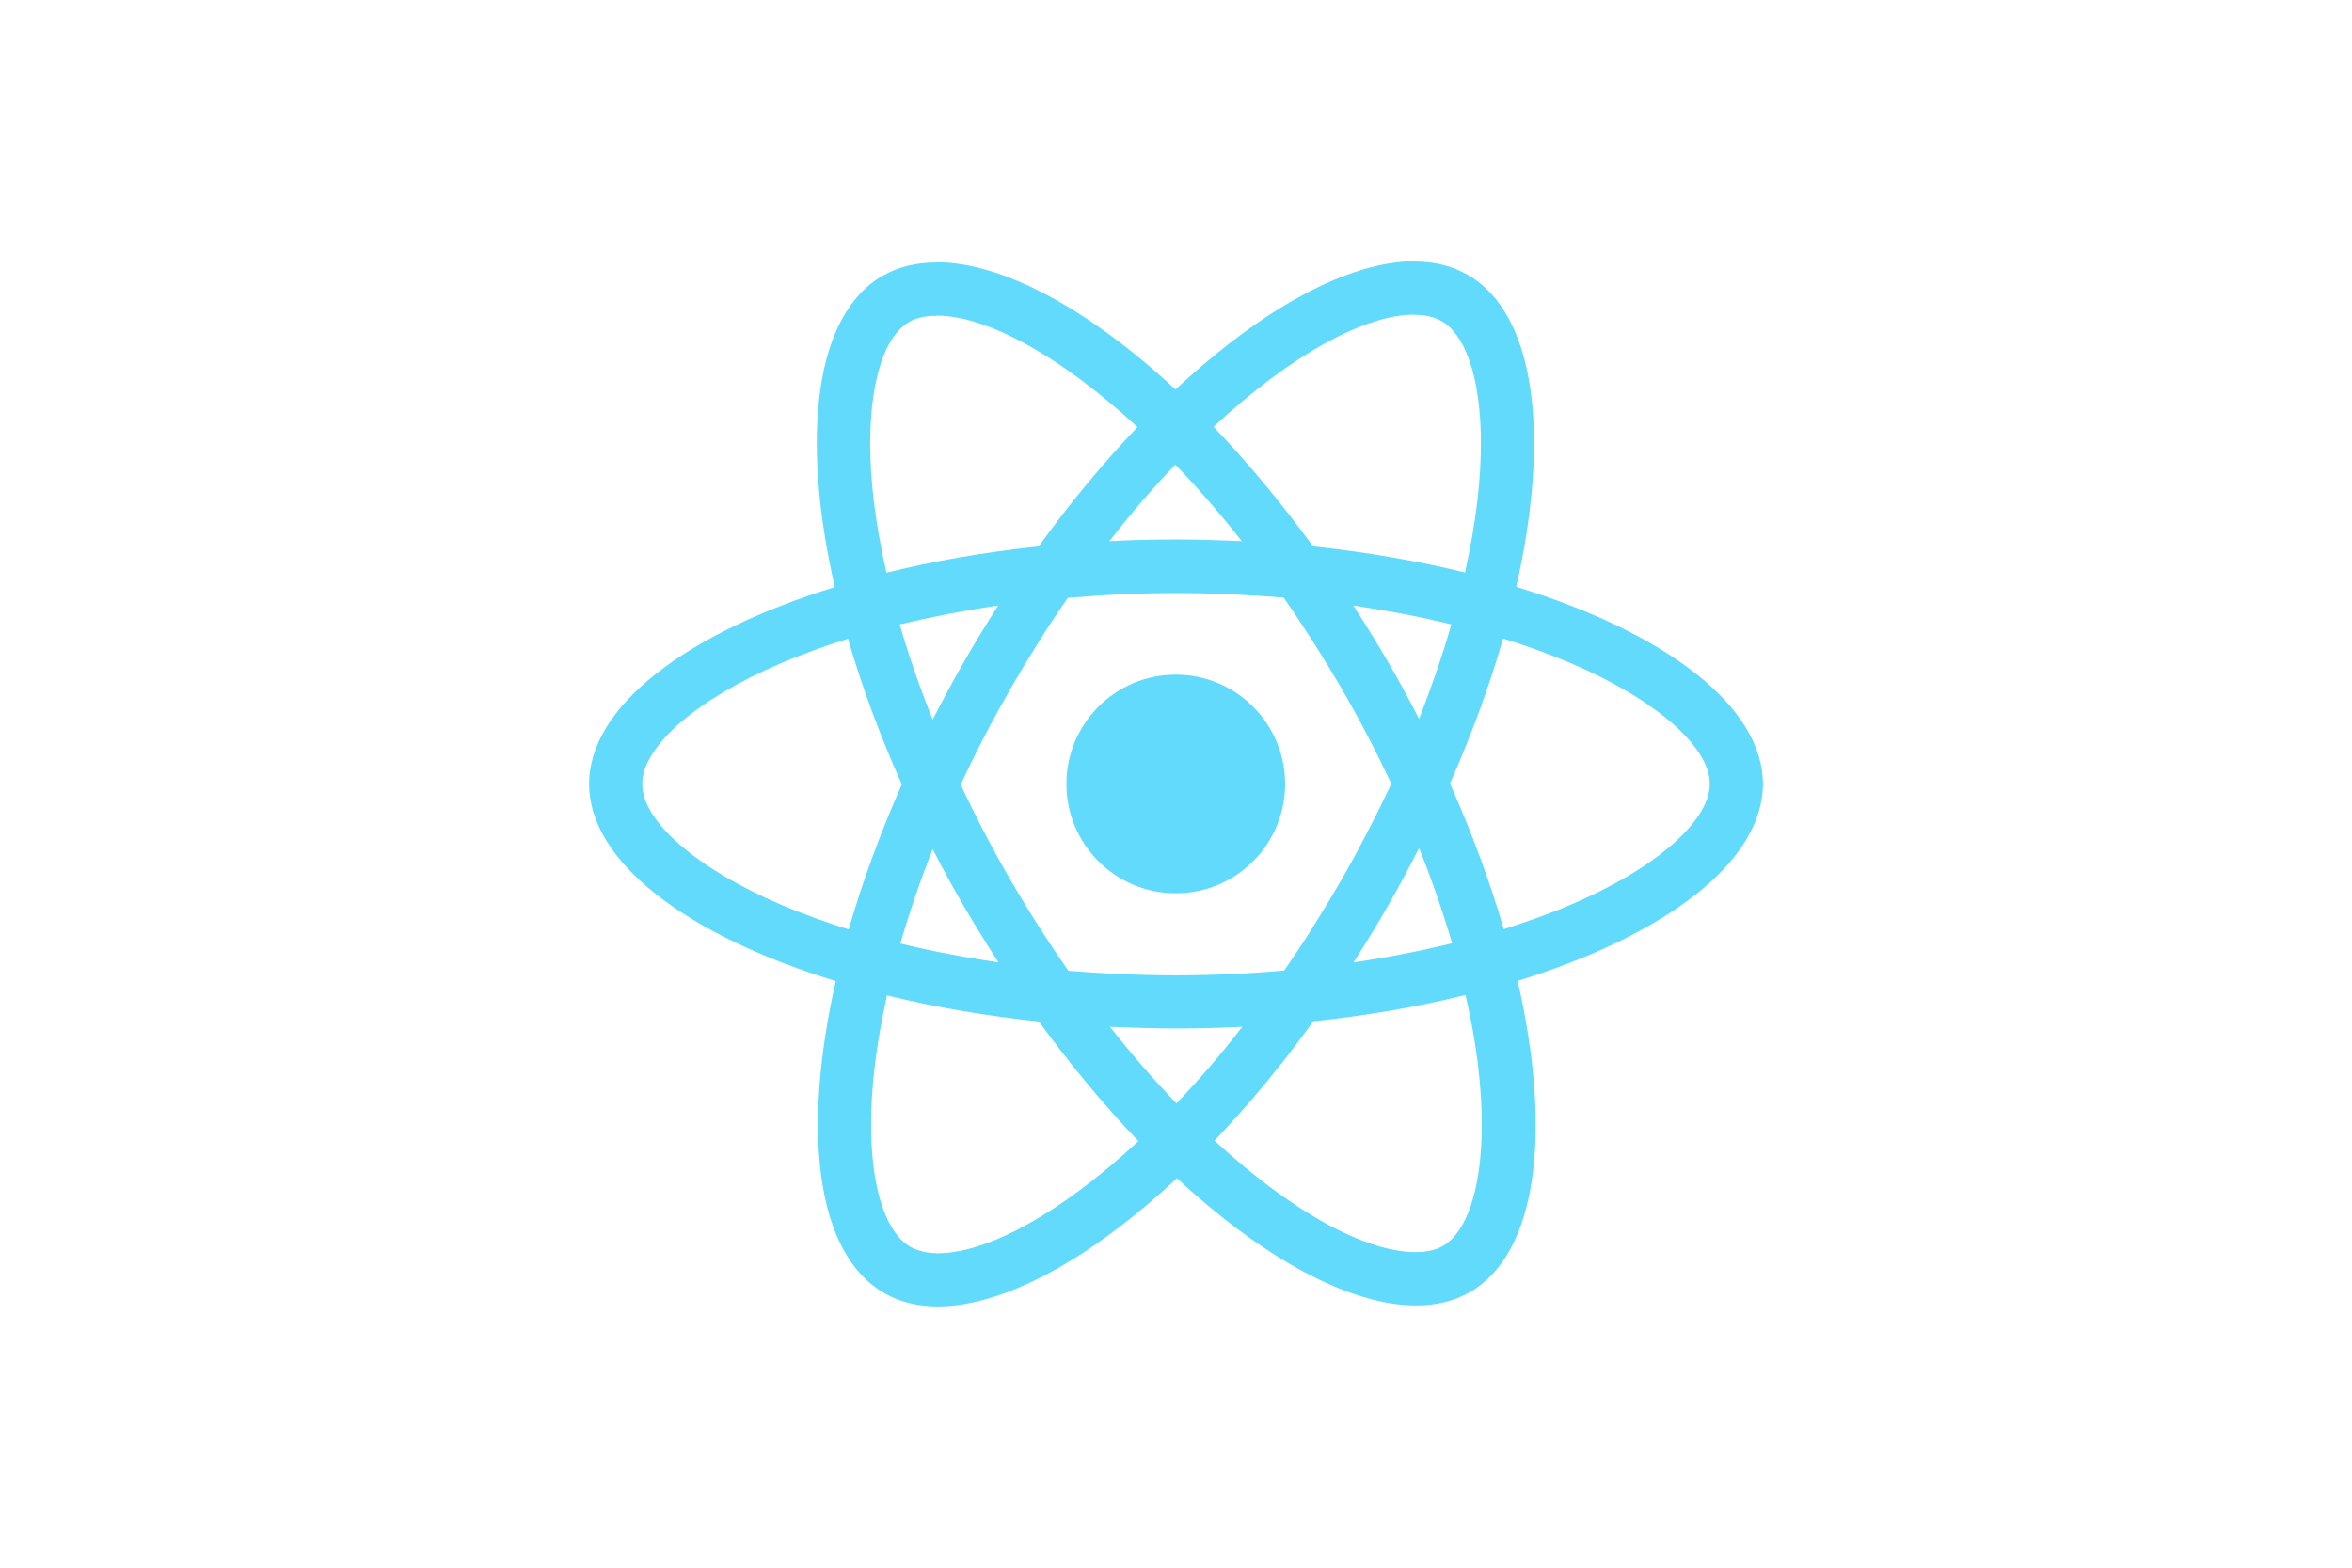
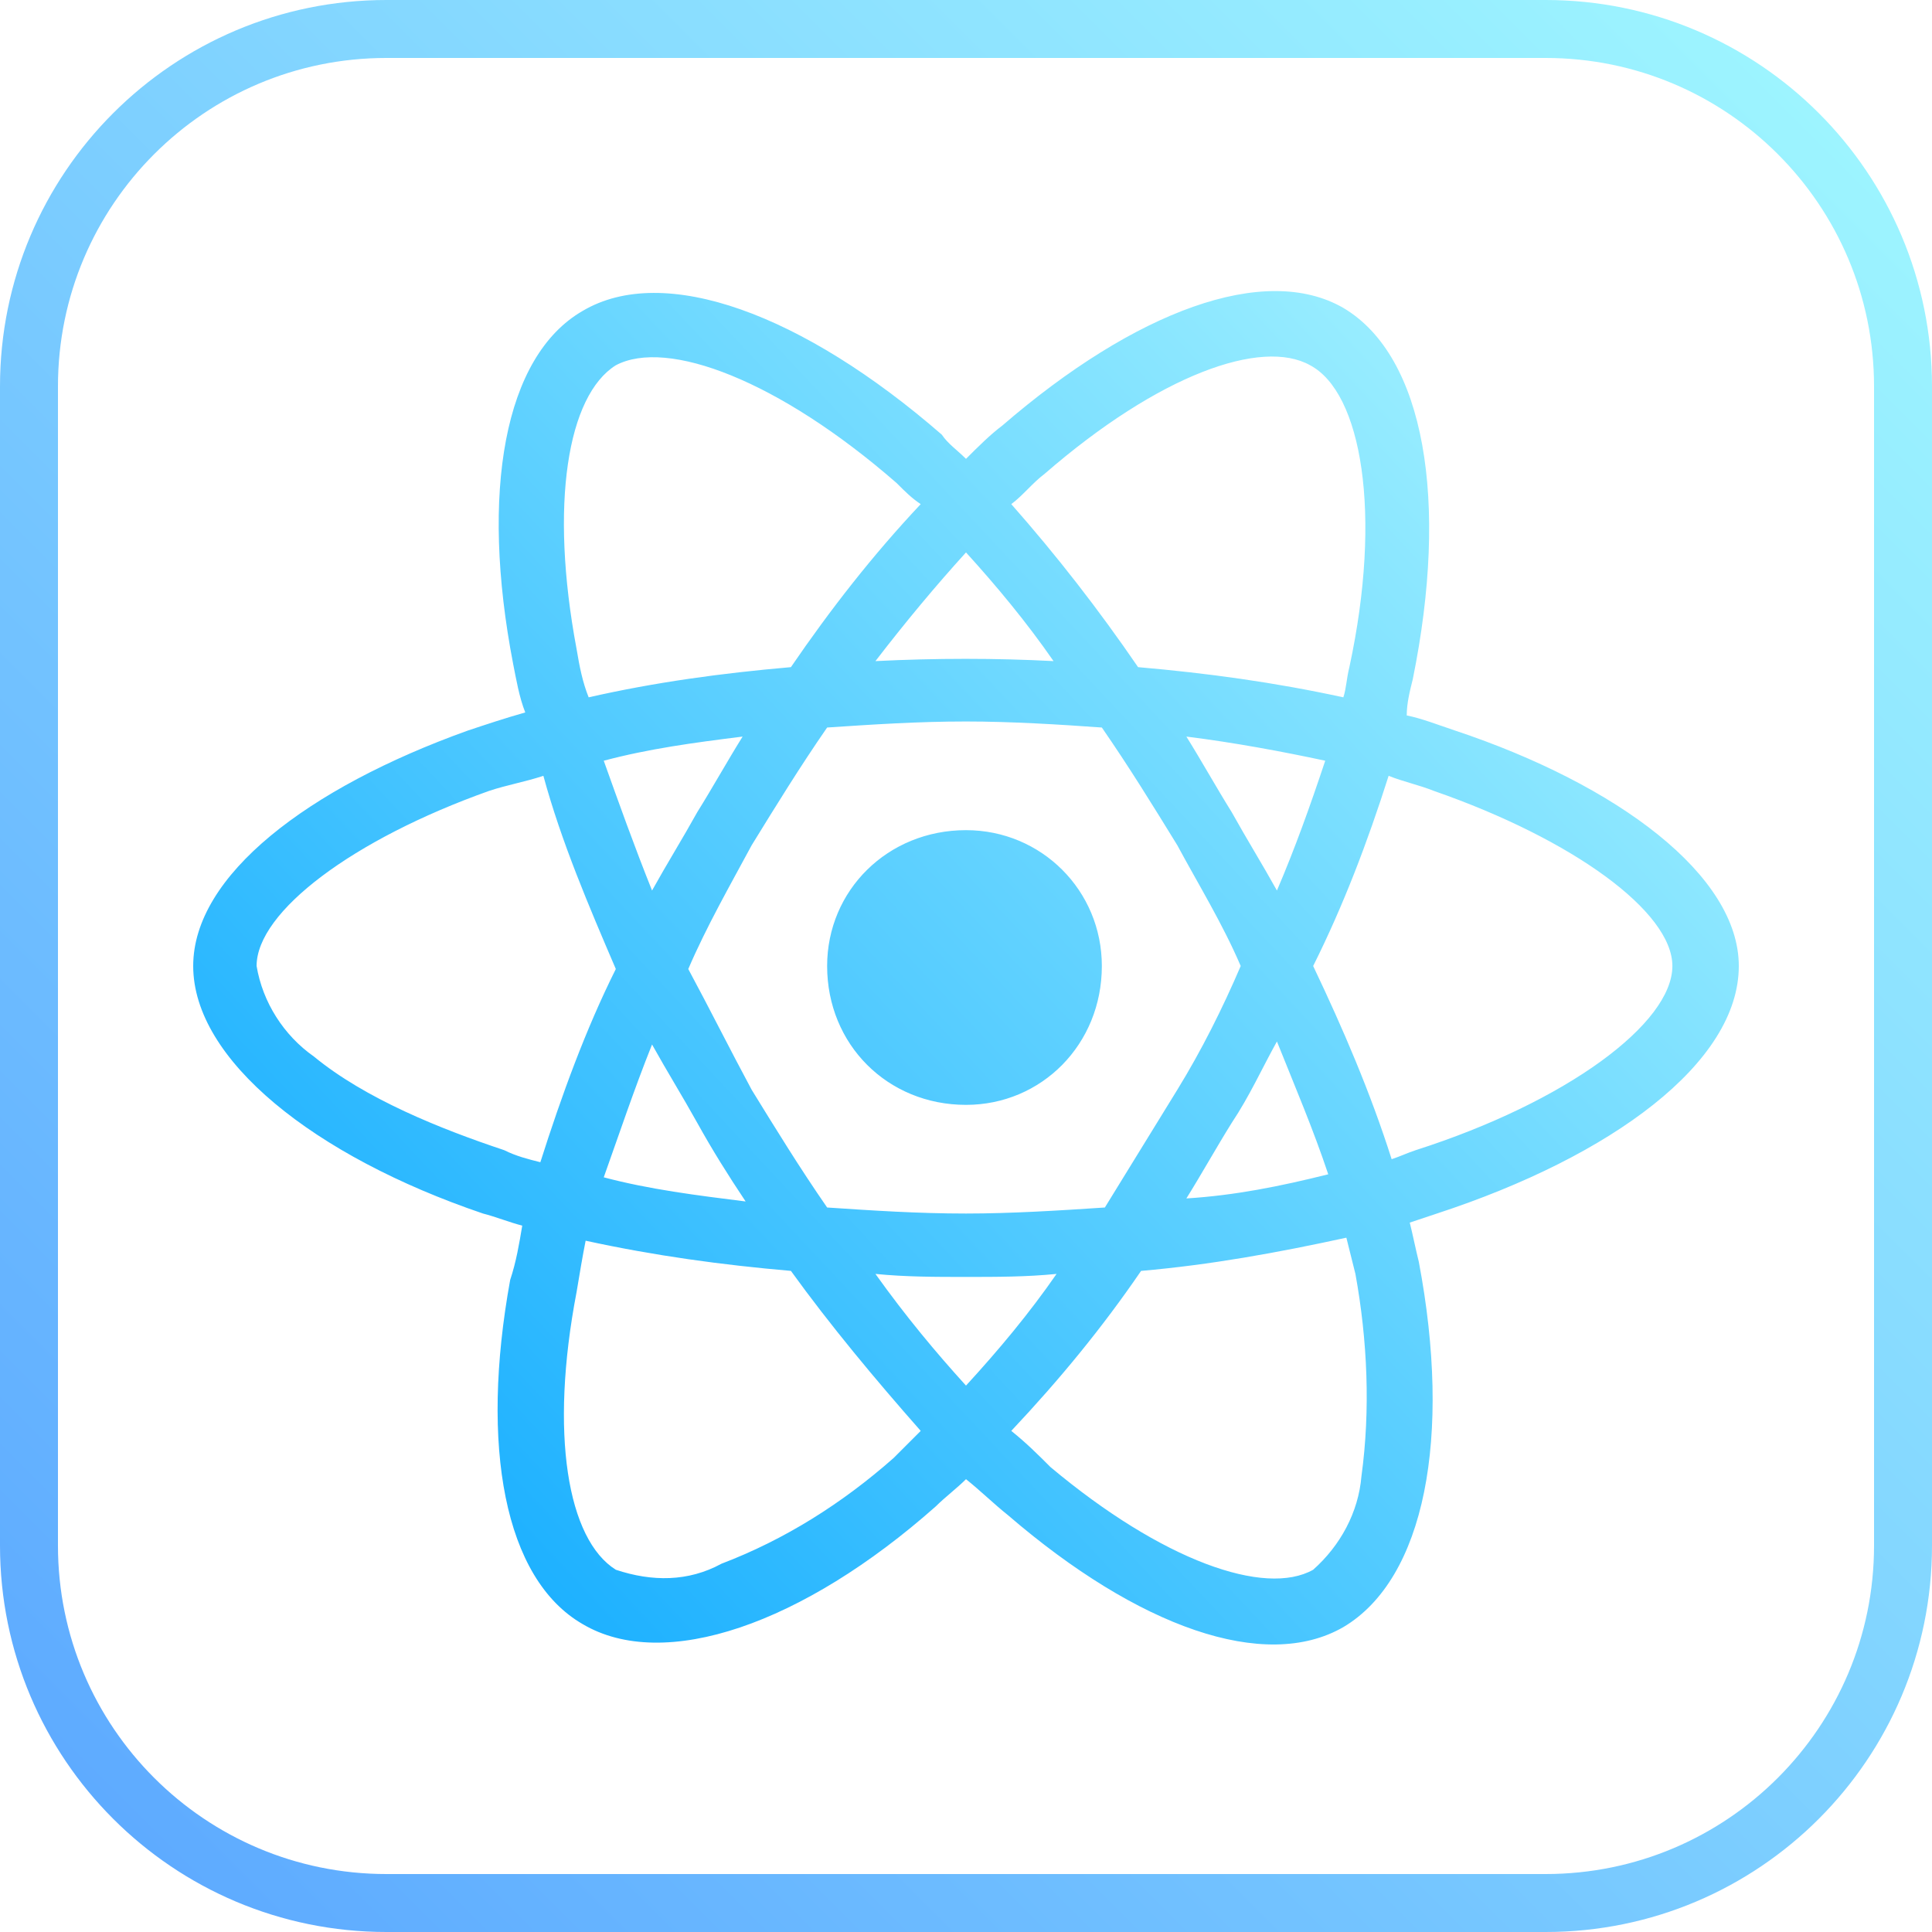
- <svg xmlns="http://www.w3.org/2000/svg" height="800" width="1200" viewBox="-73.59 -109.225 637.78 655.35">
-   <g transform="translate(-175.7 -78)" fill="#61DAFB">
-     <path d="M666.3 296.5c0-32.5-40.7-63.3-103.1-82.4 14.4-63.6 8-114.2-20.2-130.4-6.5-3.8-14.1-5.6-22.4-5.6v22.3c4.6 0 8.3.9 11.4 2.6 13.6 7.8 19.5 37.5 14.9 75.7-1.1 9.4-2.9 19.3-5.1 29.4-19.6-4.8-41-8.5-63.5-10.9-13.5-18.5-27.5-35.3-41.6-50 32.6-30.3 63.2-46.9 84-46.9V78c-27.5 0-63.5 19.6-99.9 53.6-36.4-33.8-72.4-53.2-99.9-53.2v22.3c20.7 0 51.4 16.5 84 46.6-14 14.7-28 31.4-41.3 49.9-22.6 2.4-44 6.1-63.6 11-2.3-10-4-19.7-5.2-29-4.7-38.2 1.1-67.9 14.6-75.8 3-1.8 6.9-2.6 11.5-2.6V78.5c-8.4 0-16 1.8-22.6 5.6-28.1 16.2-34.4 66.7-19.9 130.1-62.2 19.2-102.7 49.9-102.7 82.3 0 32.5 40.7 63.3 103.1 82.4-14.4 63.6-8 114.2 20.2 130.4 6.5 3.8 14.1 5.6 22.5 5.6 27.5 0 63.5-19.6 99.9-53.6 36.4 33.8 72.4 53.2 99.9 53.2 8.4 0 16-1.8 22.6-5.6 28.1-16.2 34.4-66.7 19.9-130.1 62-19.1 102.5-49.9 102.5-82.3zm-130.2-66.7c-3.7 12.9-8.3 26.2-13.5 39.5-4.1-8-8.4-16-13.1-24-4.6-8-9.5-15.8-14.4-23.4 14.2 2.1 27.9 4.7 41 7.9zm-45.8 106.5c-7.8 13.5-15.8 26.3-24.1 38.2-14.9 1.3-30 2-45.2 2-15.1 0-30.2-.7-45-1.9-8.3-11.9-16.4-24.6-24.2-38-7.6-13.1-14.5-26.4-20.8-39.8 6.2-13.4 13.2-26.8 20.7-39.9 7.8-13.5 15.8-26.3 24.1-38.2 14.9-1.3 30-2 45.2-2 15.1 0 30.2.7 45 1.9 8.3 11.9 16.4 24.6 24.2 38 7.6 13.1 14.5 26.4 20.8 39.8-6.3 13.4-13.2 26.8-20.7 39.9zm32.3-13c5.4 13.4 10 26.8 13.8 39.8-13.1 3.2-26.9 5.9-41.2 8 4.9-7.7 9.8-15.6 14.4-23.7 4.6-8 8.9-16.1 13-24.1zM421.2 430c-9.3-9.6-18.6-20.3-27.8-32 9 .4 18.2.7 27.5.7 9.4 0 18.7-.2 27.8-.7-9 11.7-18.3 22.4-27.5 32zm-74.4-58.9c-14.2-2.1-27.9-4.7-41-7.9 3.7-12.9 8.3-26.2 13.5-39.5 4.1 8 8.4 16 13.1 24 4.7 8 9.5 15.8 14.4 23.4zM420.7 163c9.3 9.6 18.6 20.3 27.8 32-9-.4-18.2-.7-27.5-.7-9.4 0-18.7.2-27.8.7 9-11.7 18.3-22.4 27.5-32zm-74 58.9c-4.9 7.7-9.8 15.6-14.4 23.7-4.6 8-8.9 16-13 24-5.4-13.4-10-26.8-13.8-39.8 13.1-3.1 26.9-5.8 41.2-7.9zm-90.5 125.2c-35.4-15.1-58.3-34.9-58.3-50.6 0-15.7 22.9-35.6 58.3-50.6 8.6-3.7 18-7 27.7-10.1 5.7 19.6 13.2 40 22.5 60.9-9.2 20.8-16.6 41.1-22.2 60.6-9.9-3.1-19.3-6.5-28-10.2zM310 490c-13.6-7.8-19.5-37.5-14.9-75.7 1.1-9.4 2.9-19.3 5.1-29.4 19.6 4.8 41 8.5 63.5 10.9 13.5 18.5 27.5 35.3 41.6 50-32.6 30.3-63.2 46.9-84 46.9-4.5-.1-8.3-1-11.3-2.7zm237.2-76.2c4.7 38.2-1.1 67.9-14.6 75.8-3 1.8-6.9 2.6-11.5 2.6-20.7 0-51.4-16.5-84-46.6 14-14.7 28-31.4 41.3-49.9 22.6-2.4 44-6.1 63.6-11 2.3 10.1 4.1 19.8 5.2 29.1zm38.5-66.7c-8.6 3.7-18 7-27.7 10.1-5.7-19.6-13.2-40-22.5-60.9 9.2-20.8 16.6-41.1 22.2-60.6 9.9 3.1 19.3 6.5 28.1 10.2 35.4 15.1 58.3 34.9 58.3 50.6-.1 15.7-23 35.6-58.4 50.6z" />
-     <circle r="45.7" cy="296.5" cx="420.9" />
-   </g>
+ <svg xmlns="http://www.w3.org/2000/svg" width="500" height="500" viewBox="0 0 500 500" fill="none">
+   <rect x="7.5" y="7.5" width="485" height="485" rx="92.5" stroke="url(#paint0_linear)" stroke-width="15" />
+   <path d="M376.562 189.062C371.875 187.5 367.969 185.938 364.062 185.156C364.062 182.031 364.844 178.906 365.625 175.781C375 129.688 368.75 92.188 347.656 79.688C327.344 67.969 293.75 80.469 259.375 110.156C256.25 112.5 253.125 115.625 250 118.75C247.656 116.406 245.312 114.844 243.75 112.5C207.812 81.25 171.875 67.969 150.781 80.469C130.469 92.188 124.219 127.344 132.812 171.875C133.594 175.781 134.375 180.469 135.938 184.375C130.469 185.938 125.781 187.5 121.094 189.062C79.688 203.906 50 226.562 50 250C50 274.219 81.25 299.219 125 314.062C128.125 314.844 132.031 316.406 135.156 317.188C134.375 321.875 133.594 326.562 132.031 331.25C124.219 374.219 130.469 408.594 150.781 420.312C171.875 432.812 207.812 420.312 242.188 389.844C244.531 387.5 247.656 385.156 250 382.812C253.906 385.938 257.031 389.062 260.938 392.188C294.531 421.094 327.344 432.812 347.656 421.094C368.75 408.594 375.781 371.875 367.188 326.562C366.406 323.438 365.625 319.531 364.844 316.406C367.188 315.625 369.531 314.844 371.875 314.062C417.188 299.219 450 275 450 250C450 226.562 418.75 203.125 376.562 189.062ZM270.312 122.656C300 96.875 326.562 87.5 339.062 94.531C352.344 101.562 357.812 132.812 349.219 172.656C348.438 175.781 348.438 178.125 347.656 180.469C329.688 176.562 312.5 174.219 294.531 172.656C284.375 157.812 273.438 143.75 261.719 130.469C264.844 128.125 267.188 125 270.312 122.656ZM180.469 290.625C184.375 297.656 188.281 303.906 192.969 310.938C180.469 309.375 167.969 307.812 156.25 304.688C160.156 293.75 164.062 282.031 168.75 270.312C172.656 277.344 176.562 283.594 180.469 290.625ZM156.25 196.875C167.969 193.75 179.688 192.188 192.188 190.625C188.281 196.875 184.375 203.906 180.469 210.156C176.562 217.188 172.656 223.438 168.75 230.469C164.062 218.75 160.156 207.812 156.25 196.875ZM178.125 250.781C182.812 239.844 189.062 228.906 194.531 218.75C200.781 208.594 207.031 198.438 214.062 188.281C225.781 187.5 237.5 186.719 250 186.719C261.719 186.719 274.219 187.5 285.156 188.281C292.188 198.438 298.438 208.594 304.688 218.75C310.156 228.906 316.406 239.062 321.094 250C316.406 260.938 310.938 271.875 304.688 282.031C298.438 292.188 292.188 302.344 285.938 312.5C274.219 313.281 261.719 314.062 250 314.062C237.5 314.062 225.781 313.281 214.062 312.5C207.031 302.344 200.781 292.188 194.531 282.031C189.062 271.875 183.594 260.938 178.125 250.781ZM318.75 290.625C323.438 283.594 326.562 276.562 330.469 269.531C335.156 281.25 339.844 292.188 343.75 303.906C331.25 307.031 319.531 309.375 307.031 310.156C310.938 303.906 314.844 296.875 318.75 290.625ZM330.469 230.469C326.562 223.438 322.656 217.188 318.75 210.156C314.844 203.906 310.938 196.875 307.031 190.625C319.531 192.188 332.031 194.531 342.969 196.875C339.062 208.594 335.156 219.531 330.469 230.469ZM250 142.969C257.812 151.562 265.625 160.938 272.656 171.094C257.812 170.312 242.188 170.312 226.562 171.094C234.375 160.938 242.188 151.562 250 142.969ZM159.375 94.531C172.656 87.5 201.562 98.438 232.031 125C234.375 127.344 235.938 128.906 238.281 130.469C225.781 143.75 214.844 157.812 204.688 172.656C186.719 174.219 169.531 176.562 152.344 180.469C150.781 176.562 150 172.656 149.219 167.969C142.188 130.469 146.875 102.344 159.375 94.531ZM139.844 300.781C136.719 300 133.594 299.219 130.469 297.656C114.062 292.188 94.531 284.375 81.25 273.438C73.438 267.969 67.969 259.375 66.406 250C66.406 235.938 91.406 217.188 126.562 204.688C131.25 203.125 135.938 202.344 140.625 200.781C145.312 217.969 152.344 234.375 159.375 250.781C151.562 266.406 145.312 283.594 139.844 300.781ZM231.25 377.344C217.969 389.062 203.125 398.438 186.719 404.688C178.125 409.375 168.75 409.375 159.375 406.25C146.875 398.438 142.188 371.094 149.219 334.375C150 329.688 150.781 325 151.562 321.094C169.531 325 186.719 327.344 204.688 328.906C214.844 342.969 226.562 357.031 238.281 370.312C235.938 372.656 233.594 375 231.25 377.344ZM250 358.594C242.188 350 234.375 340.625 226.562 329.688C234.375 330.469 242.188 330.469 250 330.469C257.812 330.469 265.625 330.469 273.438 329.688C266.406 339.844 258.594 349.219 250 358.594ZM352.344 382.031C351.562 391.406 346.875 400 339.844 406.25C327.344 413.281 300.781 403.906 271.875 379.688C268.75 376.562 265.625 373.438 261.719 370.312C274.219 357.031 285.156 343.75 295.312 328.906C313.281 327.344 330.469 324.219 348.438 320.312C349.219 323.438 350 326.562 350.781 329.688C353.906 346.875 354.688 364.844 352.344 382.031ZM366.406 297.656C364.062 298.438 362.5 299.219 360.156 300C354.688 282.812 347.656 266.406 339.844 250C347.656 234.375 353.906 217.969 359.375 200.781C363.281 202.344 367.188 203.125 371.094 204.688C407.031 217.188 432.812 235.938 432.812 250C432.812 264.844 405.469 285.156 366.406 297.656ZM250 285.938C269.531 285.938 285.156 270.312 285.156 250C285.156 230.469 269.531 214.844 250 214.844C229.688 214.844 214.062 230.469 214.062 250C214.062 270.312 229.688 285.938 250 285.938Z" fill="url(#paint1_linear)" />
+   <defs>
+     <linearGradient id="paint0_linear" x1="500" y1="0" x2="0" y2="500" gradientUnits="userSpaceOnUse">
+       <stop stop-color="#A1F9FF" />
+       <stop offset="1" stop-color="#5AA6FF" />
+     </linearGradient>
+     <linearGradient id="paint1_linear" x1="40" y1="428" x2="441.475" y2="51.259" gradientUnits="userSpaceOnUse">
+       <stop stop-color="#03A4FF" />
+       <stop offset="1" stop-color="#B3FAFF" />
+     </linearGradient>
+   </defs>
</svg>
